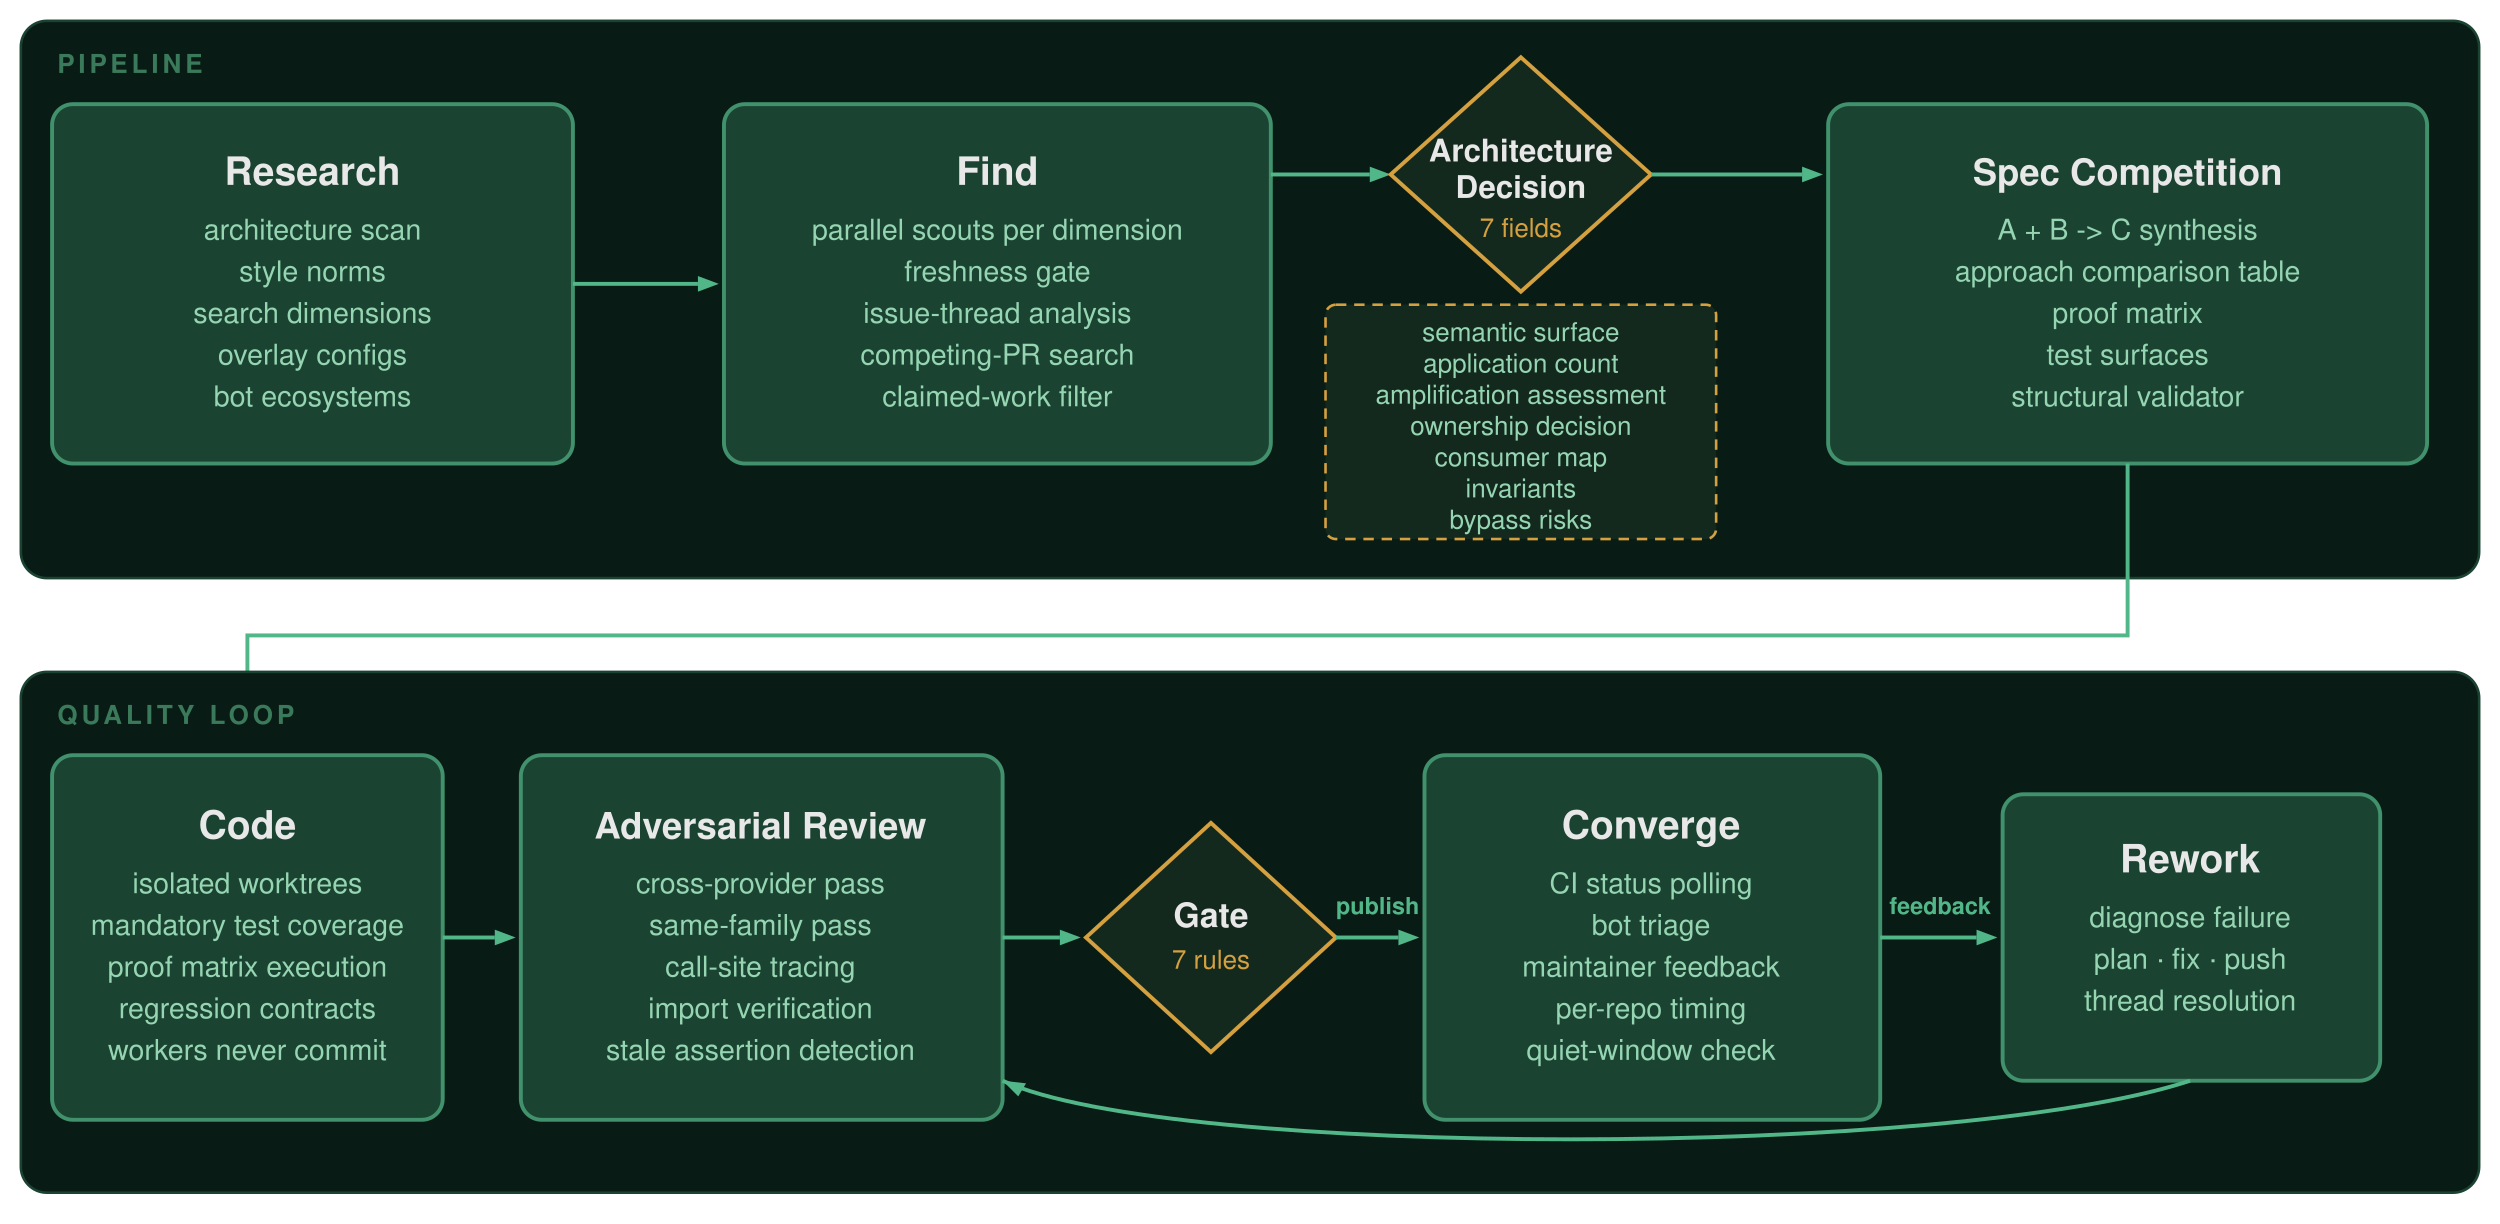
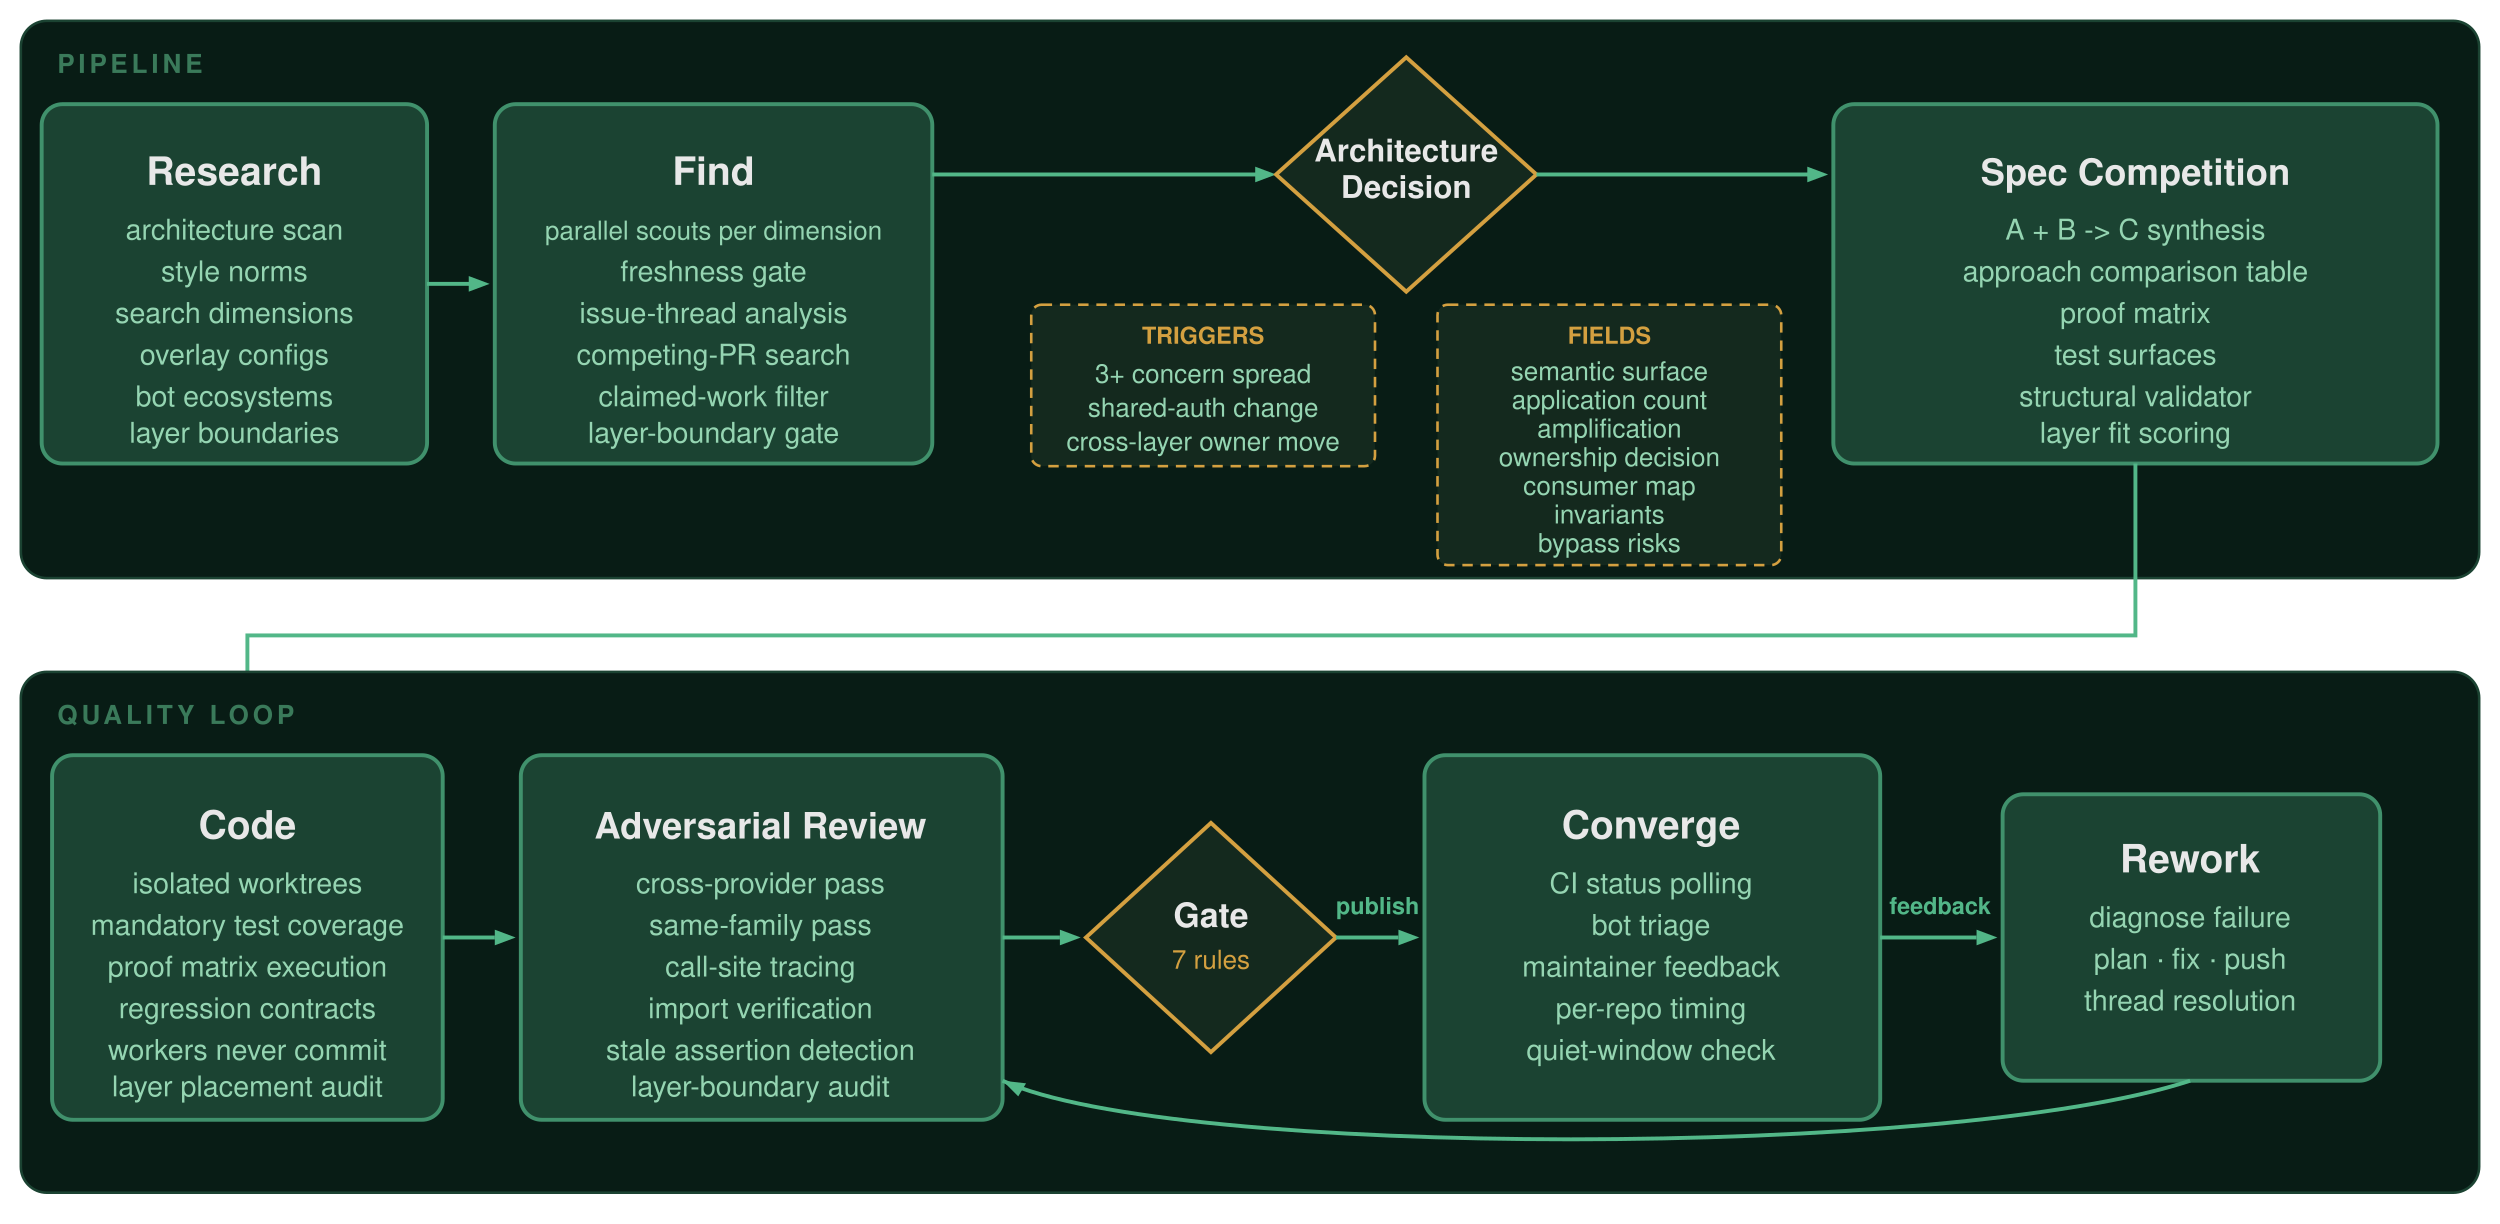
<svg xmlns="http://www.w3.org/2000/svg" viewBox="0 0 960 470" width="960" height="470" style="font-family:Helvetica,Arial,sans-serif">
  <rect x="8" y="8" width="944" height="214" rx="10" fill="#081c15" stroke="#1b4332" />
  <text x="22" y="28" fill="#3a7a5a" font-size="10" font-weight="700" letter-spacing="1.5">PIPELINE</text>
-   <rect x="20" y="40" width="200" height="138" rx="8" fill="#1b4332" stroke="#40916c" stroke-width="1.5" />
-   <text x="120" y="71" text-anchor="middle" fill="#e8e8e8" font-size="15" font-weight="600">Research</text>
-   <text x="120" y="92" text-anchor="middle" fill="#95d5b2" font-size="11">architecture scan</text>
-   <text x="120" y="108" text-anchor="middle" fill="#95d5b2" font-size="11">style norms</text>
-   <text x="120" y="124" text-anchor="middle" fill="#95d5b2" font-size="11">search dimensions</text>
-   <text x="120" y="140" text-anchor="middle" fill="#95d5b2" font-size="11">overlay configs</text>
-   <text x="120" y="156" text-anchor="middle" fill="#95d5b2" font-size="11">bot ecosystems</text>
-   <path d="M220,109 L268,109" fill="none" stroke="#52b788" stroke-width="1.5" />
-   <polygon points="268,106 276,109 268,112" fill="#52b788" />
-   <rect x="278" y="40" width="210" height="138" rx="8" fill="#1b4332" stroke="#40916c" stroke-width="1.5" />
-   <text x="383" y="71" text-anchor="middle" fill="#e8e8e8" font-size="15" font-weight="600">Find</text>
-   <text x="383" y="92" text-anchor="middle" fill="#95d5b2" font-size="11">parallel scouts per dimension</text>
-   <text x="383" y="108" text-anchor="middle" fill="#95d5b2" font-size="11">freshness gate</text>
-   <text x="383" y="124" text-anchor="middle" fill="#95d5b2" font-size="11">issue-thread analysis</text>
-   <text x="383" y="140" text-anchor="middle" fill="#95d5b2" font-size="11">competing-PR search</text>
-   <text x="383" y="156" text-anchor="middle" fill="#95d5b2" font-size="11">claimed-work filter</text>
-   <path d="M488,67 L526,67" fill="none" stroke="#52b788" stroke-width="1.5" />
-   <polygon points="526,64 534,67 526,70" fill="#52b788" />
-   <polygon points="584,22 634,67 584,112 534,67" fill="#14291e" stroke="#d4a040" stroke-width="1.5" />
-   <text x="584" y="62" text-anchor="middle" fill="#e8e8e8" font-size="12" font-weight="600">Architecture</text>
-   <text x="584" y="76" text-anchor="middle" fill="#e8e8e8" font-size="12" font-weight="600">Decision</text>
-   <text x="584" y="91" text-anchor="middle" fill="#d4a040" font-size="10">7 fields</text>
-   <rect x="509" y="117" width="150" height="90" rx="4" fill="#14291e" stroke="#d4a040" stroke-width="1" stroke-dasharray="4,3" />
-   <text x="584" y="131" text-anchor="middle" fill="#95d5b2" font-size="10">semantic surface</text>
-   <text x="584" y="143" text-anchor="middle" fill="#95d5b2" font-size="10">application count</text>
-   <text x="584" y="155" text-anchor="middle" fill="#95d5b2" font-size="10">amplification assessment</text>
-   <text x="584" y="167" text-anchor="middle" fill="#95d5b2" font-size="10">ownership decision</text>
-   <text x="584" y="179" text-anchor="middle" fill="#95d5b2" font-size="10">consumer map</text>
-   <text x="584" y="191" text-anchor="middle" fill="#95d5b2" font-size="10">invariants</text>
-   <text x="584" y="203" text-anchor="middle" fill="#95d5b2" font-size="10">bypass risks</text>
-   <path d="M634,67 L692,67" fill="none" stroke="#52b788" stroke-width="1.5" />
-   <polygon points="692,64 700,67 692,70" fill="#52b788" />
-   <rect x="702" y="40" width="230" height="138" rx="8" fill="#1b4332" stroke="#40916c" stroke-width="1.5" />
-   <text x="817" y="71" text-anchor="middle" fill="#e8e8e8" font-size="14" font-weight="600">Spec Competition</text>
-   <text x="817" y="92" text-anchor="middle" fill="#95d5b2" font-size="11">A + B -&gt; C synthesis</text>
-   <text x="817" y="108" text-anchor="middle" fill="#95d5b2" font-size="11">approach comparison table</text>
-   <text x="817" y="124" text-anchor="middle" fill="#95d5b2" font-size="11">proof matrix</text>
-   <text x="817" y="140" text-anchor="middle" fill="#95d5b2" font-size="11">test surfaces</text>
-   <text x="817" y="156" text-anchor="middle" fill="#95d5b2" font-size="11">structural validator</text>
-   <path d="M817,178 L817,244 L95,244 L95,280" fill="none" stroke="#52b788" stroke-width="1.5" />
+   <rect x="16" y="40" width="148" height="138" rx="8" fill="#1b4332" stroke="#40916c" stroke-width="1.5" />
+   <text x="90" y="71" text-anchor="middle" fill="#e8e8e8" font-size="15" font-weight="600">Research</text>
+   <text x="90" y="92" text-anchor="middle" fill="#95d5b2" font-size="11">architecture scan</text>
+   <text x="90" y="108" text-anchor="middle" fill="#95d5b2" font-size="11">style norms</text>
+   <text x="90" y="124" text-anchor="middle" fill="#95d5b2" font-size="11">search dimensions</text>
+   <text x="90" y="140" text-anchor="middle" fill="#95d5b2" font-size="11">overlay configs</text>
+   <text x="90" y="156" text-anchor="middle" fill="#95d5b2" font-size="11">bot ecosystems</text>
+   <text x="90" y="170" text-anchor="middle" fill="#95d5b2" font-size="11">layer boundaries</text>
+   <path d="M164,109 L184,109" fill="none" stroke="#52b788" stroke-width="1.5" />
+   <polygon points="180,106 188,109 180,112" fill="#52b788" />
+   <rect x="190" y="40" width="168" height="138" rx="8" fill="#1b4332" stroke="#40916c" stroke-width="1.5" />
+   <text x="274" y="71" text-anchor="middle" fill="#e8e8e8" font-size="15" font-weight="600">Find</text>
+   <text x="274" y="92" text-anchor="middle" fill="#95d5b2" font-size="10">parallel scouts per dimension</text>
+   <text x="274" y="108" text-anchor="middle" fill="#95d5b2" font-size="11">freshness gate</text>
+   <text x="274" y="124" text-anchor="middle" fill="#95d5b2" font-size="11">issue-thread analysis</text>
+   <text x="274" y="140" text-anchor="middle" fill="#95d5b2" font-size="11">competing-PR search</text>
+   <text x="274" y="156" text-anchor="middle" fill="#95d5b2" font-size="11">claimed-work filter</text>
+   <text x="274" y="170" text-anchor="middle" fill="#95d5b2" font-size="11">layer-boundary gate</text>
+   <path d="M358,67 L486,67" fill="none" stroke="#52b788" stroke-width="1.5" />
+   <polygon points="482,64 490,67 482,70" fill="#52b788" />
+   <polygon points="540,22 590,67 540,112 490,67" fill="#14291e" stroke="#d4a040" stroke-width="1.5" />
+   <text x="540" y="62" text-anchor="middle" fill="#e8e8e8" font-size="12" font-weight="600">Architecture</text>
+   <text x="540" y="76" text-anchor="middle" fill="#e8e8e8" font-size="12" font-weight="600">Decision</text>
+   <rect x="396" y="117" width="132" height="62" rx="4" fill="#14291e" stroke="#d4a040" stroke-width="1" stroke-dasharray="4,3" />
+   <text x="462" y="132" text-anchor="middle" fill="#d4a040" font-size="9" font-weight="600">TRIGGERS</text>
+   <text x="462" y="147" text-anchor="middle" fill="#95d5b2" font-size="10">3+ concern spread</text>
+   <text x="462" y="160" text-anchor="middle" fill="#95d5b2" font-size="10">shared-auth change</text>
+   <text x="462" y="173" text-anchor="middle" fill="#95d5b2" font-size="10">cross-layer owner move</text>
+   <rect x="552" y="117" width="132" height="100" rx="4" fill="#14291e" stroke="#d4a040" stroke-width="1" stroke-dasharray="4,3" />
+   <text x="618" y="132" text-anchor="middle" fill="#d4a040" font-size="9" font-weight="600">FIELDS</text>
+   <text x="618" y="146" text-anchor="middle" fill="#95d5b2" font-size="10">semantic surface</text>
+   <text x="618" y="157" text-anchor="middle" fill="#95d5b2" font-size="10">application count</text>
+   <text x="618" y="168" text-anchor="middle" fill="#95d5b2" font-size="10">amplification</text>
+   <text x="618" y="179" text-anchor="middle" fill="#95d5b2" font-size="10">ownership decision</text>
+   <text x="618" y="190" text-anchor="middle" fill="#95d5b2" font-size="10">consumer map</text>
+   <text x="618" y="201" text-anchor="middle" fill="#95d5b2" font-size="10">invariants</text>
+   <text x="618" y="212" text-anchor="middle" fill="#95d5b2" font-size="10">bypass risks</text>
+   <path d="M590,67 L698,67" fill="none" stroke="#52b788" stroke-width="1.5" />
+   <polygon points="694,64 702,67 694,70" fill="#52b788" />
+   <rect x="704" y="40" width="232" height="138" rx="8" fill="#1b4332" stroke="#40916c" stroke-width="1.5" />
+   <text x="820" y="71" text-anchor="middle" fill="#e8e8e8" font-size="14" font-weight="600">Spec Competition</text>
+   <text x="820" y="92" text-anchor="middle" fill="#95d5b2" font-size="11">A + B -&gt; C synthesis</text>
+   <text x="820" y="108" text-anchor="middle" fill="#95d5b2" font-size="11">approach comparison table</text>
+   <text x="820" y="124" text-anchor="middle" fill="#95d5b2" font-size="11">proof matrix</text>
+   <text x="820" y="140" text-anchor="middle" fill="#95d5b2" font-size="11">test surfaces</text>
+   <text x="820" y="156" text-anchor="middle" fill="#95d5b2" font-size="11">structural validator</text>
+   <text x="820" y="170" text-anchor="middle" fill="#95d5b2" font-size="11">layer fit scoring</text>
+   <path d="M820,178 L820,244 L95,244 L95,280" fill="none" stroke="#52b788" stroke-width="1.5" />
  <polygon points="92,280 95,288 98,280" fill="#52b788" />
  <path d="M465,316 L465,272 L140,272 L140,280" fill="none" stroke="#c06060" stroke-width="1.5" stroke-dasharray="6,4" />
  <polygon points="137,280 140,288 143,280" fill="#c06060" />
  <text x="310" y="267" text-anchor="middle" fill="#c06060" font-size="10">fail</text>
  <rect x="8" y="258" width="944" height="200" rx="10" fill="#081c15" stroke="#1b4332" />
  <text x="22" y="278" fill="#3a7a5a" font-size="10" font-weight="700" letter-spacing="1.5">QUALITY LOOP</text>
  <rect x="20" y="290" width="150" height="140" rx="8" fill="#1b4332" stroke="#40916c" stroke-width="1.5" />
  <text x="95" y="322" text-anchor="middle" fill="#e8e8e8" font-size="15" font-weight="600">Code</text>
  <text x="95" y="343" text-anchor="middle" fill="#95d5b2" font-size="11">isolated worktrees</text>
  <text x="95" y="359" text-anchor="middle" fill="#95d5b2" font-size="11">mandatory test coverage</text>
  <text x="95" y="375" text-anchor="middle" fill="#95d5b2" font-size="11">proof matrix execution</text>
  <text x="95" y="391" text-anchor="middle" fill="#95d5b2" font-size="11">regression contracts</text>
  <text x="95" y="407" text-anchor="middle" fill="#95d5b2" font-size="11">workers never commit</text>
+   <text x="95" y="421" text-anchor="middle" fill="#95d5b2" font-size="11">layer placement audit</text>
  <path d="M170,360 L190,360" fill="none" stroke="#52b788" stroke-width="1.5" />
  <polygon points="190,357 198,360 190,363" fill="#52b788" />
  <rect x="200" y="290" width="185" height="140" rx="8" fill="#1b4332" stroke="#40916c" stroke-width="1.5" />
  <text x="292" y="322" text-anchor="middle" fill="#e8e8e8" font-size="14" font-weight="600">Adversarial Review</text>
  <text x="292" y="343" text-anchor="middle" fill="#95d5b2" font-size="11">cross-provider pass</text>
  <text x="292" y="359" text-anchor="middle" fill="#95d5b2" font-size="11">same-family pass</text>
  <text x="292" y="375" text-anchor="middle" fill="#95d5b2" font-size="11">call-site tracing</text>
  <text x="292" y="391" text-anchor="middle" fill="#95d5b2" font-size="11">import verification</text>
  <text x="292" y="407" text-anchor="middle" fill="#95d5b2" font-size="11">stale assertion detection</text>
+   <text x="292" y="421" text-anchor="middle" fill="#95d5b2" font-size="11">layer-boundary audit</text>
  <path d="M385,360 L407,360" fill="none" stroke="#52b788" stroke-width="1.5" />
  <polygon points="407,357 415,360 407,363" fill="#52b788" />
  <polygon points="465,316 513,360 465,404 417,360" fill="#14291e" stroke="#d4a040" stroke-width="1.5" />
  <text x="465" y="356" text-anchor="middle" fill="#e8e8e8" font-size="13" font-weight="600">Gate</text>
  <text x="465" y="372" text-anchor="middle" fill="#d4a040" font-size="10">7 rules</text>
  <path d="M513,360 L537,360" fill="none" stroke="#52b788" stroke-width="1.5" />
  <polygon points="537,357 545,360 537,363" fill="#52b788" />
  <text x="529" y="351" text-anchor="middle" fill="#52b788" font-size="9" font-weight="600">publish</text>
  <rect x="547" y="290" width="175" height="140" rx="8" fill="#1b4332" stroke="#40916c" stroke-width="1.5" />
  <text x="634" y="322" text-anchor="middle" fill="#e8e8e8" font-size="15" font-weight="600">Converge</text>
  <text x="634" y="343" text-anchor="middle" fill="#95d5b2" font-size="11">CI status polling</text>
  <text x="634" y="359" text-anchor="middle" fill="#95d5b2" font-size="11">bot triage</text>
  <text x="634" y="375" text-anchor="middle" fill="#95d5b2" font-size="11">maintainer feedback</text>
  <text x="634" y="391" text-anchor="middle" fill="#95d5b2" font-size="11">per-repo timing</text>
  <text x="634" y="407" text-anchor="middle" fill="#95d5b2" font-size="11">quiet-window check</text>
  <path d="M722,360 L759,360" fill="none" stroke="#52b788" stroke-width="1.5" />
  <polygon points="759,357 767,360 759,363" fill="#52b788" />
  <text x="745" y="351" text-anchor="middle" fill="#52b788" font-size="9" font-weight="600">feedback</text>
  <rect x="769" y="305" width="145" height="110" rx="8" fill="#1b4332" stroke="#40916c" stroke-width="1.5" />
  <text x="841" y="335" text-anchor="middle" fill="#e8e8e8" font-size="15" font-weight="600">Rework</text>
  <text x="841" y="356" text-anchor="middle" fill="#95d5b2" font-size="11">diagnose failure</text>
  <text x="841" y="372" text-anchor="middle" fill="#95d5b2" font-size="11">plan · fix · push</text>
  <text x="841" y="388" text-anchor="middle" fill="#95d5b2" font-size="11">thread resolution</text>
  <path d="M 841,415 C 750,445 450,445 385,415" fill="none" stroke="#52b788" stroke-width="1.5" />
  <polygon points="394,416 385,415 391,421" fill="#52b788" />
</svg>
